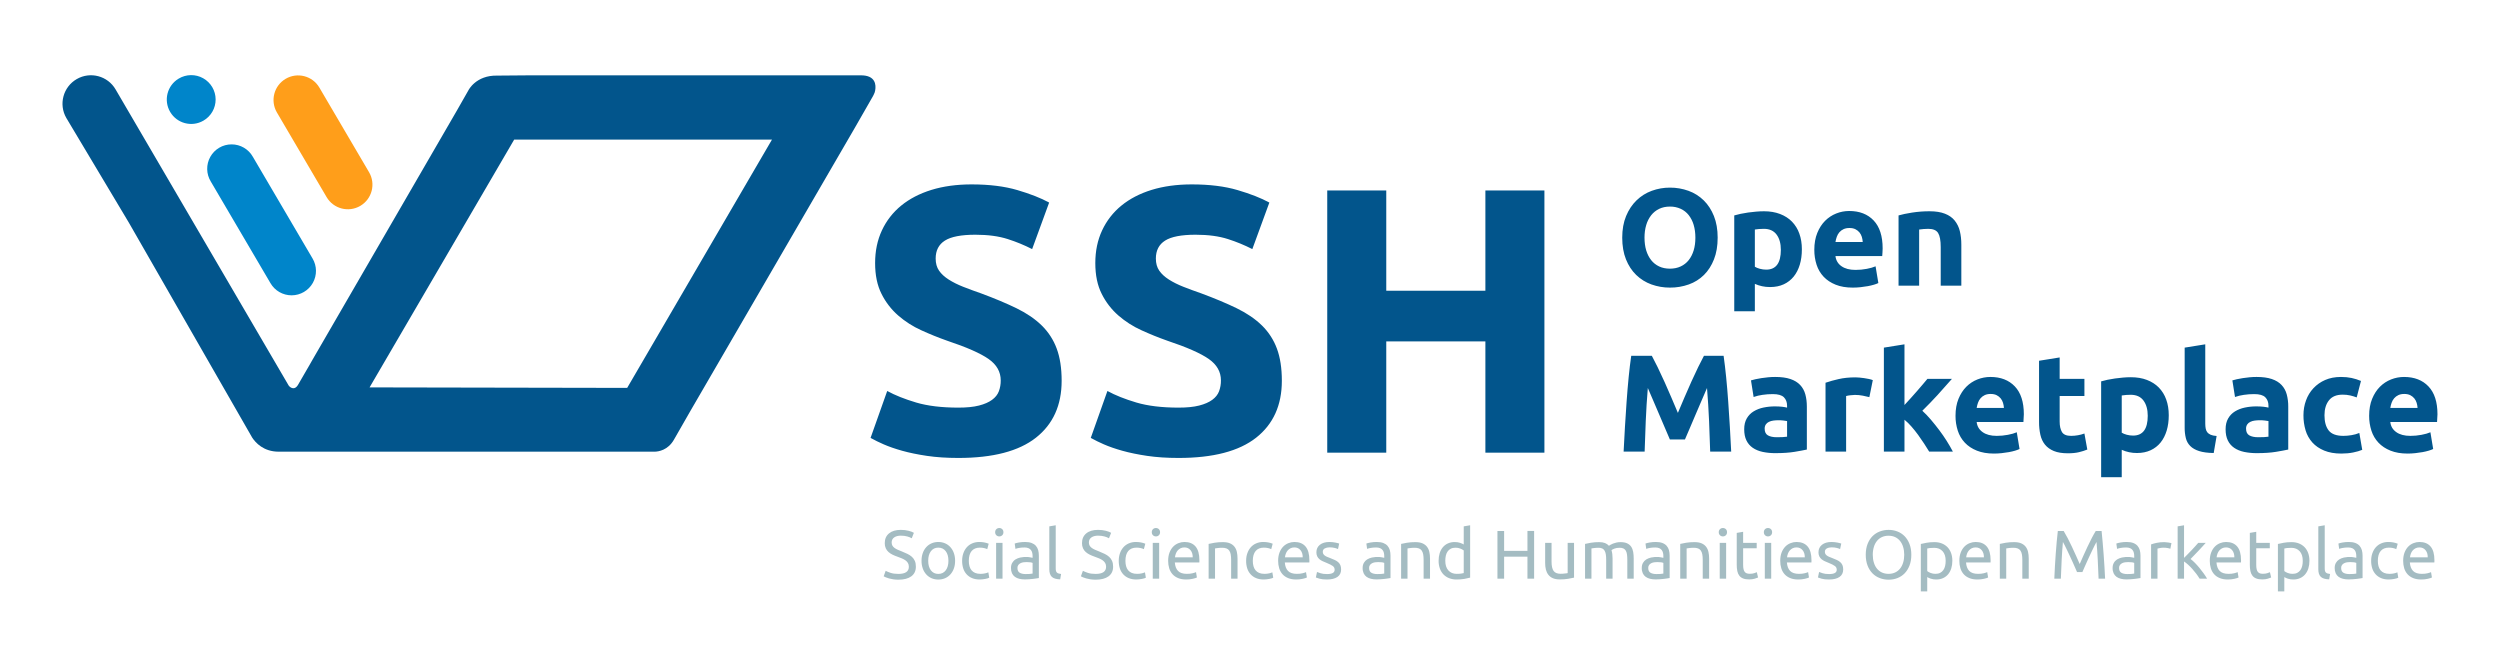
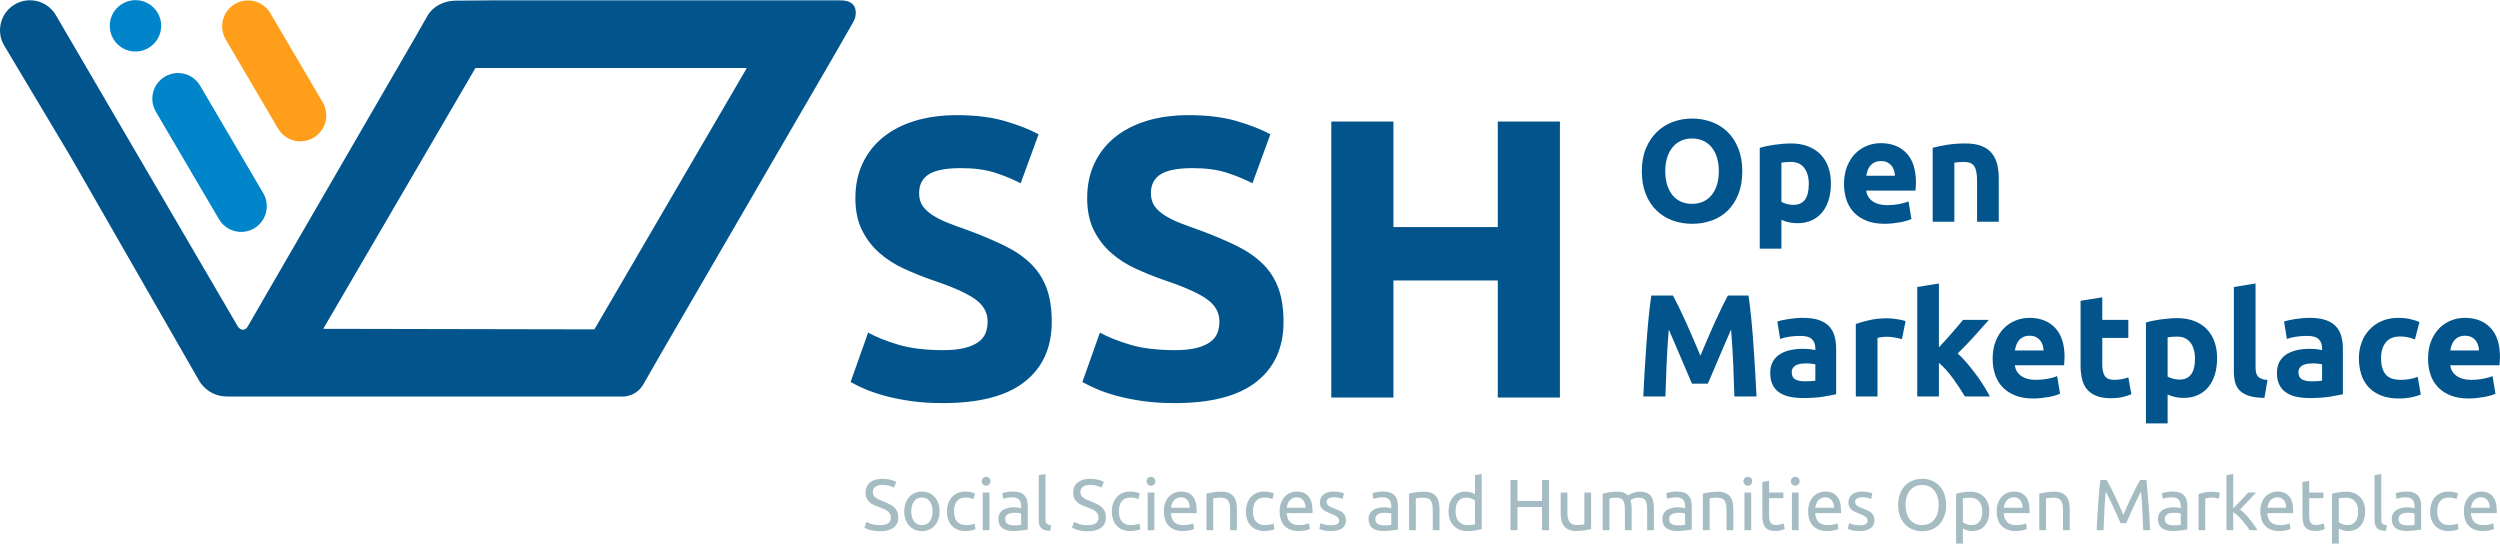
- <svg xmlns="http://www.w3.org/2000/svg" viewBox="0 0 1200 320">
+ <svg xmlns="http://www.w3.org/2000/svg" viewBox="30 36 1140 248">
  <path d="M431.23 275.477c3.349 0 5.019-1.146 5.019-3.432 0-.708-.15-1.302-.447-1.808a4.34 4.34 0 0 0-1.199-1.284 8.724 8.724 0 0 0-1.74-.94 57.81 57.81 0 0 0-2.062-.791 21.77 21.77 0 0 1-2.375-.972 8.449 8.449 0 0 1-1.952-1.293 5.378 5.378 0 0 1-1.303-1.765 5.792 5.792 0 0 1-.487-2.48c0-2.003.683-3.566 2.053-4.688 1.367-1.127 3.248-1.685 5.648-1.685 1.388 0 2.647.153 3.784.447 1.131.291 1.962.62 2.495.975l-1.027 2.61a8.856 8.856 0 0 0-2.062-.848c-.92-.276-1.977-.408-3.19-.408-.613 0-1.186.062-1.716.196a4.45 4.45 0 0 0-1.388.598 2.957 2.957 0 0 0-.941 1.002 2.899 2.899 0 0 0-.346 1.434c0 .62.116 1.137.361 1.563.242.414.589.781 1.027 1.103.438.313.95.613 1.535.87a26.09 26.09 0 0 0 1.93.791c.996.398 1.897.8 2.728 1.195a9.082 9.082 0 0 1 2.145 1.416c.607.558 1.076 1.207 1.407 1.967s.493 1.68.493 2.761c0 1.998-.73 3.543-2.194 4.628-1.468 1.072-3.53 1.611-6.193 1.611a16.49 16.49 0 0 1-2.495-.177 18.025 18.025 0 0 1-2.038-.432 11.46 11.46 0 0 1-1.529-.524 13.318 13.318 0 0 1-1.011-.481l.956-2.642c.509.282 1.278.604 2.314.956 1.035.356 2.304.527 3.8.527zm27.22-6.312c0 1.372-.196 2.604-.594 3.701a8.274 8.274 0 0 1-1.67 2.847 7.37 7.37 0 0 1-2.556 1.833c-.99.423-2.071.643-3.239.643s-2.249-.22-3.236-.643a7.37 7.37 0 0 1-2.555-1.833 8.274 8.274 0 0 1-1.67-2.85 10.747 10.747 0 0 1-.598-3.698c0-1.34.196-2.562.597-3.678a8.274 8.274 0 0 1 1.67-2.859 7.317 7.317 0 0 1 2.556-1.835c.987-.423 2.069-.644 3.236-.644s2.25.22 3.24.644a7.334 7.334 0 0 1 2.555 1.835 8.274 8.274 0 0 1 1.67 2.86c.398 1.115.595 2.337.595 3.677zm-3.205 0c0-1.937-.429-3.472-1.302-4.6-.87-1.137-2.053-1.704-3.552-1.704s-2.681.567-3.551 1.704c-.87 1.128-1.3 2.666-1.3 4.6 0 1.945.43 3.48 1.3 4.611.87 1.134 2.053 1.701 3.554 1.701s2.679-.564 3.549-1.7c.87-1.131 1.302-2.667 1.302-4.612zm14.997 8.994c-1.388 0-2.604-.227-3.646-.668a7.278 7.278 0 0 1-2.642-1.848 7.603 7.603 0 0 1-1.605-2.823 11.703 11.703 0 0 1-.528-3.616c0-1.323.19-2.53.583-3.637a8.458 8.458 0 0 1 1.63-2.853 7.176 7.176 0 0 1 2.596-1.882 8.344 8.344 0 0 1 3.416-.683c.766 0 1.545.07 2.314.196.766.135 1.501.346 2.21.635l-.69 2.604a7.437 7.437 0 0 0-1.606-.527 8.936 8.936 0 0 0-1.93-.196c-1.717 0-3.034.542-3.954 1.615-.907 1.085-1.36 2.66-1.36 4.728 0 .926.101 1.772.312 2.544.206.766.534 1.43.987 1.98a4.424 4.424 0 0 0 1.735 1.271c.704.297 1.566.448 2.577.448.818 0 1.553-.08 2.212-.23a7.692 7.692 0 0 0 1.55-.5l.433 2.577c-.18.11-.429.215-.76.316-.328.101-.705.187-1.122.267a19.594 19.594 0 0 1-1.339.196 11.936 11.936 0 0 1-1.373.086zm9.417-20.682a1.952 1.952 0 0 1-1.403-.552c-.386-.358-.582-.845-.582-1.464s.196-1.104.582-1.471a1.98 1.98 0 0 1 1.403-.543c.549 0 1.018.181 1.4.54.387.367.583.858.583 1.474s-.196 1.106-.582 1.467a1.952 1.952 0 0 1-1.4.549zm1.55 20.28h-3.073v-17.176h3.074zm10.837-17.608c1.228 0 2.273.166 3.12.478.845.322 1.528.778 2.046 1.358a5.26 5.26 0 0 1 1.113 2.077c.22.806.327 1.692.327 2.666v10.732l-1.103.18c-.478.08-1.011.15-1.609.221a78.3 78.3 0 0 1-1.93.178 26.363 26.363 0 0 1-2.069.08c-.962 0-1.857-.092-2.672-.298a5.933 5.933 0 0 1-2.114-.94 4.379 4.379 0 0 1-1.391-1.701 5.97 5.97 0 0 1-.49-2.543c0-.947.192-1.763.578-2.446a4.682 4.682 0 0 1 1.566-1.655 7.477 7.477 0 0 1 2.314-.922 12.711 12.711 0 0 1 3.732-.245c.328.03.644.08.941.135s.555.1.776.15c.22.037.376.076.462.092v-.855c0-.509-.055-1.012-.165-1.502a3.45 3.45 0 0 0-.595-1.327 2.939 2.939 0 0 0-1.167-.919 4.597 4.597 0 0 0-1.937-.352c-1.011 0-1.9.07-2.66.22a8.942 8.942 0 0 0-1.7.448l-.36-2.55c.393-.172 1.058-.343 1.984-.509s1.92-.25 3.003-.25zm.266 15.399a28.192 28.192 0 0 0 1.93-.055 8.121 8.121 0 0 0 1.401-.181v-5.118a4.005 4.005 0 0 0-1.072-.285 11.758 11.758 0 0 0-1.796-.107c-.463 0-.956.03-1.474.092-.521.07-.99.205-1.419.417s-.784.493-1.072.855a2.258 2.258 0 0 0-.436 1.44c0 1.1.356 1.87 1.06 2.298.706.423 1.662.644 2.878.644zm16.573 2.54c-1.891-.049-3.24-.447-4.03-1.226-.79-.766-1.183-1.964-1.183-3.597v-20.608l3.074-.53v20.647c0 .503.036.926.122 1.257a1.805 1.805 0 0 0 .432.79 1.912 1.912 0 0 0 .794.448c.328.1.735.18 1.223.245l-.43 2.574zm17.02-2.61c3.349 0 5.019-1.147 5.019-3.433 0-.708-.15-1.302-.448-1.808a4.34 4.34 0 0 0-1.201-1.284c-.509-.358-1.088-.674-1.74-.94s-1.334-.525-2.06-.791a21.77 21.77 0 0 1-2.378-.972 8.449 8.449 0 0 1-1.952-1.293 5.378 5.378 0 0 1-1.3-1.765 5.792 5.792 0 0 1-.486-2.48c0-2.003.683-3.566 2.053-4.688 1.363-1.127 3.248-1.685 5.644-1.685 1.389 0 2.651.153 3.788.447 1.128.291 1.961.62 2.494.975l-1.03 2.61a8.856 8.856 0 0 0-2.058-.848c-.92-.276-1.977-.408-3.194-.408-.612 0-1.182.062-1.716.196a4.45 4.45 0 0 0-1.388.598 2.957 2.957 0 0 0-.94 1.002 2.899 2.899 0 0 0-.344 1.434c0 .62.117 1.137.359 1.563.245.414.588.781 1.026 1.103.442.313.95.613 1.539.87.582.267 1.222.534 1.93.791.993.398 1.894.8 2.728 1.195a9.145 9.145 0 0 1 2.145 1.416c.606.558 1.075 1.207 1.403 1.967s.497 1.68.497 2.761c0 1.998-.73 3.543-2.198 4.628-1.464 1.072-3.524 1.611-6.19 1.611a16.49 16.49 0 0 1-2.494-.177 18.025 18.025 0 0 1-2.038-.432 11.46 11.46 0 0 1-1.532-.524 13.318 13.318 0 0 1-1.011-.481l.959-2.642c.508.282 1.278.604 2.31.956 1.036.356 2.308.527 3.803.527zm19.513 2.68c-1.388 0-2.604-.226-3.646-.667a7.278 7.278 0 0 1-2.642-1.848 7.606 7.606 0 0 1-1.606-2.823 11.703 11.703 0 0 1-.527-3.616c0-1.323.19-2.53.583-3.637a8.458 8.458 0 0 1 1.63-2.853 7.176 7.176 0 0 1 2.595-1.882 8.344 8.344 0 0 1 3.417-.683c.766 0 1.545.07 2.314.196.766.135 1.501.346 2.21.635l-.69 2.604a7.437 7.437 0 0 0-1.606-.527 8.936 8.936 0 0 0-1.93-.196c-1.717 0-3.034.542-3.954 1.615-.907 1.085-1.36 2.66-1.36 4.728 0 .926.1 1.772.312 2.544.206.766.534 1.43.987 1.98a4.424 4.424 0 0 0 1.735 1.271c.704.297 1.565.448 2.577.448.818 0 1.553-.08 2.212-.23a8.029 8.029 0 0 0 1.55-.5l.433 2.577c-.181.11-.43.215-.76.316-.328.101-.705.187-1.122.267a19.594 19.594 0 0 1-1.339.196 11.936 11.936 0 0 1-1.373.086zm9.423-20.681a1.952 1.952 0 0 1-1.403-.552c-.383-.358-.582-.845-.582-1.464s.199-1.104.582-1.471a1.98 1.98 0 0 1 1.403-.543c.552 0 1.02.181 1.404.54.383.367.582.858.582 1.474s-.2 1.106-.582 1.467a1.952 1.952 0 0 1-1.404.549zm1.554 20.28h-3.074v-17.176h3.074zm4.318-8.553c0-1.52.22-2.846.659-3.983.438-1.134 1.026-2.075 1.746-2.82a7.091 7.091 0 0 1 2.52-1.685 7.753 7.753 0 0 1 2.901-.567c2.31 0 4.091.723 5.323 2.164 1.229 1.443 1.848 3.637 1.848 6.594v.509c0 .214-.015.398-.03.582h-11.76c.123 1.777.644 3.135 1.55 4.06.902.926 2.314 1.389 4.23 1.389 1.078 0 1.98-.095 2.727-.285.735-.184 1.293-.368 1.66-.54l.43 2.574c-.374.203-1.027.405-1.968.625a13.912 13.912 0 0 1-3.18.338c-1.499 0-2.792-.227-3.883-.684-1.088-.447-1.992-1.072-2.697-1.866s-1.222-1.731-1.566-2.82a12.101 12.101 0 0 1-.511-3.585zm11.792-1.685c.024-1.388-.322-2.531-1.042-3.417-.714-.895-1.701-1.342-2.958-1.342-.704 0-1.323.14-1.866.417a4.45 4.45 0 0 0-1.37 1.072 4.917 4.917 0 0 0-.87 1.514 7.317 7.317 0 0 0-.417 1.756zm7.636-6.444c.705-.172 1.64-.362 2.807-.555a23.685 23.685 0 0 1 4.03-.3c1.363 0 2.5.19 3.401.573.901.392 1.624.925 2.164 1.624.542.69.925 1.52 1.146 2.491.217.971.328 2.038.328 3.209v9.64h-3.074v-8.982c0-1.057-.07-1.96-.211-2.712a4.68 4.68 0 0 0-.714-1.808 2.807 2.807 0 0 0-1.324-1.01 5.73 5.73 0 0 0-2.047-.317c-.328 0-.674.016-1.018.031-.352.025-.69.055-1.01.086s-.605.07-.865.12c-.251.036-.43.076-.54.091v14.504h-3.073v-16.682zm26.421 17.084c-1.388 0-2.604-.227-3.646-.668a7.278 7.278 0 0 1-2.642-1.848 7.606 7.606 0 0 1-1.609-2.823 11.7 11.7 0 0 1-.524-3.616c0-1.323.187-2.53.583-3.637.383-1.097.922-2.053 1.627-2.853a7.201 7.201 0 0 1 2.595-1.882 8.344 8.344 0 0 1 3.42-.683c.766 0 1.545.07 2.31.196.77.135 1.505.346 2.213.635l-.69 2.604a7.437 7.437 0 0 0-1.608-.527 8.936 8.936 0 0 0-1.93-.196c-1.717 0-3.034.542-3.95 1.615-.908 1.085-1.364 2.66-1.364 4.728 0 .926.1 1.772.315 2.544.203.766.533 1.43.987 1.98.454.551 1.027.974 1.731 1.271s1.57.448 2.58.448c.816 0 1.554-.08 2.21-.23a8.029 8.029 0 0 0 1.554-.5l.429 2.577c-.178.11-.43.215-.757.316a10.86 10.86 0 0 1-1.122.267 19.59 19.59 0 0 1-1.342.196 11.936 11.936 0 0 1-1.37.086zm6.944-8.955c0-1.52.22-2.846.659-3.983.438-1.134 1.027-2.075 1.747-2.82a7.091 7.091 0 0 1 2.519-1.685 7.75 7.75 0 0 1 2.899-.567c2.313 0 4.094.723 5.326 2.164 1.228 1.443 1.847 3.637 1.847 6.594v.509c0 .214-.015.398-.03.582h-11.758c.122 1.777.643 3.135 1.55 4.06.901.926 2.314 1.389 4.23 1.389 1.078 0 1.979-.095 2.726-.285.736-.184 1.294-.368 1.661-.54l.43 2.574c-.375.203-1.027.405-1.968.625a13.912 13.912 0 0 1-3.18.338c-1.5 0-2.793-.227-3.883-.684-1.088-.447-1.992-1.072-2.697-1.866s-1.223-1.731-1.566-2.82a12.101 12.101 0 0 1-.512-3.585zm11.792-1.685c.025-1.388-.322-2.531-1.042-3.417-.714-.895-1.7-1.342-2.957-1.342-.705 0-1.324.14-1.866.417a4.43 4.43 0 0 0-1.37 1.072 4.897 4.897 0 0 0-.87 1.514 7.317 7.317 0 0 0-.417 1.756zm11.626 8.029c1.257 0 2.188-.166 2.789-.503a1.673 1.673 0 0 0 .913-1.584 2.1 2.1 0 0 0-.895-1.778c-.597-.44-1.575-.94-2.941-1.492a49.325 49.325 0 0 1-1.897-.806 6.671 6.671 0 0 1-1.566-.971 4.263 4.263 0 0 1-1.06-1.358 4.309 4.309 0 0 1-.399-1.952c0-1.52.564-2.721 1.686-3.616 1.121-.888 2.656-1.339 4.596-1.339.484 0 .962.03 1.446.086.488.055.941.12 1.358.196s.785.16 1.103.251c.325.086.567.166.748.227l-.564 2.645a8.06 8.06 0 0 0-1.554-.543 9.962 9.962 0 0 0-2.54-.282c-.861 0-1.606.172-2.25.509a1.71 1.71 0 0 0-.955 1.609c0 .368.07.695.211.987a2.452 2.452 0 0 0 .665.775c.297.23.668.447 1.106.643s.966.408 1.585.629c.815.312 1.544.612 2.178.91a6.8 6.8 0 0 1 1.64 1.042c.447.392.797.87 1.042 1.434.236.564.361 1.247.361 2.062 0 1.594-.588 2.789-1.774 3.607-1.174.815-2.85 1.223-5.032 1.223-1.52 0-2.712-.135-3.567-.387a16.824 16.824 0 0 1-1.746-.579l.554-2.641c.353.132.92.328 1.686.594s1.795.399 3.073.399zm23.912-15.399c1.232 0 2.274.166 3.12.478.845.322 1.532.778 2.046 1.358a5.26 5.26 0 0 1 1.113 2.077c.22.806.33 1.692.33 2.666v10.732l-1.105.18c-.479.08-1.012.15-1.61.221-.594.062-1.237.123-1.927.178a26.363 26.363 0 0 1-2.068.08c-.966 0-1.86-.092-2.675-.298a5.933 5.933 0 0 1-2.115-.94 4.379 4.379 0 0 1-1.388-1.701 5.966 5.966 0 0 1-.493-2.543c0-.947.196-1.763.579-2.446a4.689 4.689 0 0 1 1.569-1.655c.655-.413 1.434-.72 2.31-.922a12.711 12.711 0 0 1 3.733-.245c.328.03.643.08.94.135s.558.1.776.15c.22.037.377.076.462.092v-.855c0-.509-.055-1.012-.162-1.502a3.45 3.45 0 0 0-.598-1.327 2.939 2.939 0 0 0-1.167-.919c-.493-.233-1.146-.352-1.937-.352-1.011 0-1.9.07-2.657.22a8.942 8.942 0 0 0-1.7.448l-.362-2.55c.392-.172 1.057-.343 1.983-.509a17.1 17.1 0 0 1 3.003-.25zm.266 15.399a28.192 28.192 0 0 0 1.931-.055 8.08 8.08 0 0 0 1.4-.181v-5.118a4.005 4.005 0 0 0-1.072-.285 11.761 11.761 0 0 0-1.796-.107c-.463 0-.956.03-1.474.092a4.59 4.59 0 0 0-1.419.417 3.095 3.095 0 0 0-1.072.855 2.258 2.258 0 0 0-.432 1.44c0 1.1.352 1.87 1.057 2.298.705.423 1.66.644 2.877.644zm11.43-14.473c.705-.172 1.64-.362 2.808-.555a23.685 23.685 0 0 1 4.03-.3c1.363 0 2.5.19 3.4.573.902.392 1.625.925 2.164 1.624.543.69.926 1.52 1.146 2.491.218.971.328 2.038.328 3.209v9.64h-3.073v-8.982c0-1.057-.07-1.96-.212-2.712a4.68 4.68 0 0 0-.71-1.808 2.807 2.807 0 0 0-1.328-1.01 5.73 5.73 0 0 0-2.047-.317c-.328 0-.674.016-1.017.031-.352.025-.69.055-1.011.086s-.604.07-.864.12c-.249.036-.43.076-.54.091v14.504h-3.073v-16.682zm30.06-8.418 3.073-.534v25.14c-.705.197-1.609.393-2.715.598a21.794 21.794 0 0 1-3.794.298 9.684 9.684 0 0 1-3.567-.629 7.793 7.793 0 0 1-2.712-1.786 7.897 7.897 0 0 1-1.731-2.823 10.872 10.872 0 0 1-.613-3.756c0-1.318.172-2.532.509-3.629.346-1.097.848-2.047 1.504-2.837a6.772 6.772 0 0 1 2.433-1.851 7.814 7.814 0 0 1 3.285-.668c.987 0 1.864.135 2.627.401.76.267 1.323.518 1.7.76zm0 11.552a6.343 6.343 0 0 0-1.625-.885 6.012 6.012 0 0 0-2.313-.43c-.877 0-1.63.154-2.256.479a4.128 4.128 0 0 0-1.538 1.324c-.398.557-.68 1.225-.861 1.991a11.384 11.384 0 0 0-.26 2.477c0 2.007.496 3.554 1.482 4.642.996 1.097 2.314 1.64 3.966 1.64.84 0 1.538-.04 2.093-.12a10.848 10.848 0 0 0 1.311-.245zm30.582-9.346h3.205v22.894h-3.205v-10.566H721.98v10.566h-3.209v-22.891h3.209v9.549h11.194v-9.549zm22.367 22.4c-.699.172-1.63.362-2.792.558a23.366 23.366 0 0 1-4.014.298c-1.318 0-2.43-.187-3.33-.573a5.44 5.44 0 0 1-2.18-1.637c-.551-.705-.95-1.538-1.195-2.494a12.98 12.98 0 0 1-.358-3.19v-9.644h3.073v8.985c0 2.093.328 3.591.987 4.492s1.771 1.355 3.34 1.355c.331 0 .668-.015 1.02-.03a29.75 29.75 0 0 0 1.833-.188 2.862 2.862 0 0 0 .552-.11v-14.504h3.064zm5.283-16.188a40.51 40.51 0 0 1 2.789-.555 23.427 23.427 0 0 1 4.014-.3c1.1 0 2.023.15 2.776.447.745.291 1.38.73 1.882 1.302a12.35 12.35 0 0 1 .73-.462c.33-.197.735-.393 1.225-.583s1.017-.352 1.612-.49a8.335 8.335 0 0 1 1.921-.214c1.318 0 2.4.19 3.24.573.83.392 1.489.931 1.96 1.639.479.705.791 1.545.957 2.507.171.974.248 2.031.248 3.178v9.64h-3.07v-8.982c0-1.01-.05-1.881-.15-2.607a4.974 4.974 0 0 0-.558-1.82 2.66 2.66 0 0 0-1.128-1.073 4.229 4.229 0 0 0-1.836-.347c-1.032 0-1.881.141-2.555.417-.675.273-1.128.521-1.37.745.178.57.306 1.198.398 1.881.086.68.123 1.395.123 2.146v9.643h-3.065v-8.985c0-1.01-.052-1.881-.162-2.607a5.455 5.455 0 0 0-.582-1.82 2.642 2.642 0 0 0-1.119-1.073 4.177 4.177 0 0 0-1.805-.347c-.306 0-.643.016-.986.031-.353.025-.69.055-1.012.086s-.613.07-.88.12c-.257.036-.437.076-.523.091v14.504h-3.074v-16.682zm33.997-.926c1.225 0 2.27.166 3.116.478.849.322 1.532.778 2.047 1.358a5.221 5.221 0 0 1 1.113 2.077c.22.806.33 1.692.33 2.666v10.732l-1.103.18c-.48.08-1.011.15-1.609.221-.597.062-1.24.123-1.93.178a26.363 26.363 0 0 1-2.069.08c-.965 0-1.857-.092-2.675-.298a5.933 5.933 0 0 1-2.114-.94 4.379 4.379 0 0 1-1.388-1.701 5.966 5.966 0 0 1-.494-2.543c0-.947.196-1.763.58-2.446a4.689 4.689 0 0 1 1.568-1.655c.66-.413 1.435-.72 2.31-.922a12.711 12.711 0 0 1 3.733-.245c.331.03.644.08.941.135s.558.1.775.15c.221.037.377.076.463.092v-.855a6.83 6.83 0 0 0-.162-1.502 3.447 3.447 0 0 0-.598-1.327 2.939 2.939 0 0 0-1.164-.919c-.497-.233-1.146-.352-1.94-.352-1.011 0-1.897.07-2.657.22a8.942 8.942 0 0 0-1.7.448l-.362-2.55c.392-.172 1.057-.343 1.982-.509a17.1 17.1 0 0 1 3.004-.25zm.263 15.399a28.192 28.192 0 0 0 1.93-.055 8.04 8.04 0 0 0 1.401-.181v-5.118a4.005 4.005 0 0 0-1.072-.285 11.761 11.761 0 0 0-1.796-.107c-.46 0-.956.03-1.471.092a4.59 4.59 0 0 0-1.422.417 3.095 3.095 0 0 0-1.072.855 2.258 2.258 0 0 0-.433 1.44c0 1.1.353 1.87 1.058 2.298.704.423 1.664.644 2.88.644zm11.424-14.473a38.845 38.845 0 0 1 2.807-.555 23.685 23.685 0 0 1 4.03-.3c1.364 0 2.5.19 3.401.573.901.392 1.625.925 2.164 1.624.54.69.925 1.52 1.143 2.491.22.971.33 2.038.33 3.209v9.64h-3.073v-8.982c0-1.057-.07-1.96-.214-2.712a4.68 4.68 0 0 0-.711-1.808 2.807 2.807 0 0 0-1.324-1.01 5.73 5.73 0 0 0-2.047-.317c-.328 0-.674.016-1.02.031-.353.025-.69.055-1.012.086a9.438 9.438 0 0 0-.86.12c-.252.036-.43.076-.543.091v14.504h-3.07v-16.682zm20.486-3.598a1.952 1.952 0 0 1-1.404-.552 1.9 1.9 0 0 1-.582-1.464 1.93 1.93 0 0 1 1.986-2.014 1.992 1.992 0 0 1 1.403.54c.383.367.58.858.58 1.474s-.197 1.106-.583 1.467a1.952 1.952 0 0 1-1.4.549zm1.55 20.28h-3.073v-17.176h3.073zm8.16-17.176h6.51v2.58h-6.51v7.925c0 .855.062 1.569.197 2.133.135.557.33.996.598 1.317a2.1 2.1 0 0 0 .986.68c.399.126.864.197 1.388.197.926 0 1.67-.101 2.237-.313l1.165-.447.597 2.543a10.48 10.48 0 0 1-1.614.576c-.779.236-1.655.347-2.651.347-1.162 0-2.124-.15-2.884-.448-.763-.288-1.373-.735-1.838-1.333s-.791-1.324-.969-2.194a14.449 14.449 0 0 1-.282-3.027V255.79l3.07-.527zm11.927-3.104a1.952 1.952 0 0 1-1.403-.552c-.386-.358-.582-.845-.582-1.464s.196-1.104.582-1.471a1.98 1.98 0 0 1 1.403-.543 1.992 1.992 0 0 1 1.404.54c.383.367.58.858.58 1.474s-.197 1.106-.583 1.467a1.952 1.952 0 0 1-1.4.549zm1.551 20.28h-3.074v-17.176h3.074zm4.327-8.553c0-1.52.22-2.846.659-3.983a8.366 8.366 0 0 1 1.747-2.82 7.091 7.091 0 0 1 2.518-1.685 7.753 7.753 0 0 1 2.902-.567c2.311 0 4.091.723 5.323 2.164 1.23 1.443 1.851 3.637 1.851 6.594v.509c0 .214-.018.398-.03.582h-11.762c.123 1.777.644 3.135 1.551 4.06.904.926 2.314 1.389 4.229 1.389 1.079 0 1.983-.095 2.727-.285.736-.184 1.293-.368 1.661-.54l.43 2.574c-.375.203-1.027.405-1.965.625a13.912 13.912 0 0 1-3.187.338c-1.496 0-2.789-.227-3.88-.684-1.088-.447-1.992-1.072-2.696-1.866s-1.223-1.731-1.566-2.82a12.104 12.104 0 0 1-.512-3.585zm11.792-1.685c.024-1.388-.322-2.531-1.042-3.417-.714-.895-1.7-1.342-2.957-1.342-.705 0-1.324.14-1.866.417a4.45 4.45 0 0 0-1.37 1.072 4.897 4.897 0 0 0-.87 1.514 7.317 7.317 0 0 0-.417 1.756zm11.626 8.029c1.257 0 2.188-.166 2.792-.503a1.673 1.673 0 0 0 .91-1.584 2.1 2.1 0 0 0-.895-1.778c-.594-.44-1.575-.94-2.942-1.492a49.322 49.322 0 0 1-1.893-.806 6.694 6.694 0 0 1-1.57-.971 4.263 4.263 0 0 1-1.057-1.358 4.309 4.309 0 0 1-.401-1.952c0-1.52.564-2.721 1.685-3.616 1.122-.888 2.657-1.339 4.597-1.339.484 0 .962.03 1.45.086.484.055.94.12 1.354.196s.784.16 1.103.251c.325.086.567.166.748.227l-.564 2.645c-.331-.175-.849-.356-1.554-.543s-1.55-.282-2.54-.282c-.861 0-1.606.172-2.25.509a1.71 1.71 0 0 0-.956 1.609c0 .368.071.695.212.987a2.452 2.452 0 0 0 .665.775c.3.23.668.447 1.106.643s.965.408 1.584.629a32.66 32.66 0 0 1 2.18.91 6.8 6.8 0 0 1 1.639 1.042c.447.392.796.87 1.042 1.434.236.564.361 1.247.361 2.062 0 1.594-.588 2.789-1.771 3.607-1.177.815-2.856 1.223-5.035 1.223-1.52 0-2.712-.135-3.567-.387a16.824 16.824 0 0 1-1.747-.579l.555-2.641c.353.132.92.328 1.686.594.769.267 1.795.399 3.073.399zm17.633-9.252c0-1.961.297-3.692.876-5.19.582-1.496 1.38-2.743 2.378-3.749a9.763 9.763 0 0 1 3.503-2.255 11.761 11.761 0 0 1 4.24-.76c1.484 0 2.872.248 4.18.76a9.628 9.628 0 0 1 3.457 2.255c.987 1.006 1.778 2.253 2.36 3.748.582 1.499.88 3.23.88 5.191s-.3 3.684-.88 5.182c-.582 1.499-1.373 2.752-2.36 3.757a9.653 9.653 0 0 1-3.456 2.256c-1.309.511-2.697.76-4.18.76-1.496 0-2.908-.249-4.241-.76a9.763 9.763 0 0 1-3.503-2.256 10.802 10.802 0 0 1-2.378-3.757c-.58-1.498-.876-3.22-.876-5.182zm3.37 0c0 1.388.181 2.651.534 3.779.346 1.137.846 2.102 1.498 2.892s1.44 1.404 2.381 1.836c.935.429 1.986.644 3.154.644s2.209-.215 3.134-.644 1.716-1.042 2.37-1.836c.643-.79 1.142-1.755 1.495-2.892.355-1.128.533-2.39.533-3.779s-.178-2.65-.533-3.787a8.599 8.599 0 0 0-1.496-2.884c-.653-.794-1.443-1.403-2.369-1.836s-1.967-.643-3.134-.643-2.22.214-3.154.643a6.545 6.545 0 0 0-2.38 1.836 8.323 8.323 0 0 0-1.5 2.884 12.733 12.733 0 0 0-.532 3.787zm38.195 2.908c0 1.294-.171 2.5-.508 3.598-.347 1.1-.846 2.047-1.505 2.84s-1.474 1.41-2.43 1.849c-.956.44-2.053.668-3.285.668a7.937 7.937 0 0 1-2.626-.399 8.406 8.406 0 0 1-1.701-.763v6.877h-3.074v-22.769a58.98 58.98 0 0 1 2.728-.57c1.09-.214 2.35-.315 3.778-.315 1.324 0 2.51.205 3.567.628a7.7 7.7 0 0 1 2.712 1.777c.745.778 1.327 1.72 1.734 2.825.408 1.113.613 2.366.613 3.754zm-3.205 0c0-2.007-.494-3.551-1.483-4.627-.996-1.079-2.31-1.62-3.966-1.62-.925 0-1.645.039-2.163.1s-.935.141-1.238.23v10.842c.374.306.907.604 1.615.885.705.292 1.48.43 2.31.43.889 0 1.64-.154 2.268-.475a4.229 4.229 0 0 0 1.535-1.327 5.516 5.516 0 0 0 .855-1.977c.181-.76.267-1.581.267-2.46zm6.57 0c0-1.52.218-2.846.659-3.983.438-1.134 1.026-2.075 1.746-2.82a7.079 7.079 0 0 1 2.516-1.685 7.765 7.765 0 0 1 2.902-.567c2.314 0 4.091.723 5.323 2.164 1.232 1.443 1.851 3.637 1.851 6.594v.509c0 .214-.015.398-.03.582h-11.762c.126 1.777.644 3.135 1.554 4.06.9.926 2.31 1.389 4.226 1.389 1.081 0 1.982-.095 2.727-.285.736-.184 1.293-.368 1.661-.54l.432 2.574c-.377.203-1.027.405-1.967.625a13.912 13.912 0 0 1-3.184.338c-1.496 0-2.789-.227-3.88-.684-1.09-.447-1.992-1.072-2.696-1.866s-1.226-1.731-1.57-2.82a12.104 12.104 0 0 1-.508-3.585zm11.792-1.685c.021-1.388-.322-2.531-1.042-3.417-.717-.895-1.704-1.342-2.957-1.342-.705 0-1.327.14-1.87.417a4.474 4.474 0 0 0-1.37 1.072 4.96 4.96 0 0 0-.87 1.514 7.31 7.31 0 0 0-.413 1.756h8.519zm7.633-6.444c.705-.172 1.64-.362 2.807-.555a23.685 23.685 0 0 1 4.03-.3c1.364 0 2.5.19 3.401.573.904.392 1.624.925 2.167 1.624.54.69.925 1.52 1.143 2.491.22.971.33 2.038.33 3.209v9.64h-3.073v-8.982c0-1.057-.07-1.96-.214-2.712a4.682 4.682 0 0 0-.711-1.808 2.807 2.807 0 0 0-1.324-1.01 5.73 5.73 0 0 0-2.047-.317c-.331 0-.674.016-1.02.031-.353.025-.69.055-1.012.086s-.603.07-.86.12c-.252.036-.43.076-.543.091v14.504h-3.074v-16.682zm37.061 13.517a93.979 93.979 0 0 0-.88-2.023c-.361-.809-.75-1.695-1.167-2.641a173.289 173.289 0 0 0-1.342-2.918c-.478-1.005-.916-1.952-1.34-2.847a75.687 75.687 0 0 0-1.167-2.39 41.553 41.553 0 0 0-.88-1.624 205.958 205.958 0 0 0-.594 8.446 580.643 580.643 0 0 0-.392 9.162h-3.144c.086-1.983.187-3.984.297-5.997s.236-3.999.386-5.945c.141-1.949.297-3.846.46-5.697.165-1.85.346-3.597.542-5.252h2.807a56.068 56.068 0 0 1 1.922 3.432c.68 1.327 1.363 2.706 2.044 4.15a201.56 201.56 0 0 1 1.985 4.326c.635 1.44 1.223 2.758 1.747 3.953a661.884 661.884 0 0 0 1.747-3.953c.643-1.44 1.302-2.883 1.985-4.327a136.979 136.979 0 0 1 2.047-4.149 52.981 52.981 0 0 1 1.922-3.432h2.804a431.301 431.301 0 0 1 1.685 22.891h-3.135c-.11-3.08-.245-6.138-.398-9.162a205.799 205.799 0 0 0-.598-8.446c-.217.377-.508.92-.87 1.624-.368.705-.76 1.496-1.174 2.39a359.38 359.38 0 0 1-1.342 2.847c-.469.996-.92 1.977-1.333 2.918l-1.177 2.641c-.358.815-.658 1.49-.876 2.023h-2.574zm23.847-14.443c1.232 0 2.274.166 3.12.478.849.322 1.532.778 2.047 1.358a5.221 5.221 0 0 1 1.112 2.077c.22.806.331 1.692.331 2.666v10.732l-1.103.18c-.481.08-1.011.15-1.609.221a81.11 81.11 0 0 1-1.93.178 26.36 26.36 0 0 1-2.069.08c-.965 0-1.857-.092-2.672-.298a5.933 5.933 0 0 1-2.118-.94 4.379 4.379 0 0 1-1.388-1.701 5.966 5.966 0 0 1-.493-2.543c0-.947.196-1.763.582-2.446.38-.68.907-1.229 1.563-1.655a7.538 7.538 0 0 1 2.314-.922 12.711 12.711 0 0 1 3.732-.245c.331.03.644.08.94.135s.558.1.78.15c.217.037.373.076.459.092v-.855a6.83 6.83 0 0 0-.163-1.502 3.45 3.45 0 0 0-.597-1.327 2.939 2.939 0 0 0-1.165-.919c-.496-.233-1.146-.352-1.94-.352-1.01 0-1.896.07-2.656.22a8.942 8.942 0 0 0-1.701.448l-.362-2.55c.393-.172 1.058-.343 1.983-.509a17.1 17.1 0 0 1 3.003-.25zm.267 15.399a28.192 28.192 0 0 0 1.93-.055 8.04 8.04 0 0 0 1.4-.181v-5.118a4.005 4.005 0 0 0-1.072-.285 11.758 11.758 0 0 0-1.795-.107c-.46 0-.957.03-1.471.092a4.59 4.59 0 0 0-1.422.417 3.095 3.095 0 0 0-1.073.855 2.258 2.258 0 0 0-.432 1.44c0 1.1.352 1.87 1.057 2.298.705.423 1.664.644 2.88.644zm17.773-15.328a13.355 13.355 0 0 1 1.912.18c.338.056.635.11.91.166s.479.101.613.147l-.527 2.675a11.654 11.654 0 0 0-1.207-.312 10.879 10.879 0 0 0-2.163-.184c-.573 0-1.137.064-1.701.184-.564.122-.935.202-1.103.248v14.433h-3.077V261.31a19.888 19.888 0 0 1 2.712-.744c1.073-.236 2.29-.346 3.631-.346zm12.613 8.093a21.515 21.515 0 0 1 2.103 1.878c.735.754 1.464 1.563 2.178 2.433s1.389 1.747 2.032 2.642a30.464 30.464 0 0 1 1.615 2.491h-3.598a27.702 27.702 0 0 0-1.6-2.36 34.226 34.226 0 0 0-1.9-2.31 27.417 27.417 0 0 0-2.012-2.032 17.905 17.905 0 0 0-1.953-1.553v8.255h-3.073v-25.1l3.073-.53v15.662c.525-.534 1.113-1.113 1.747-1.756a66.133 66.133 0 0 0 1.885-1.943l1.756-1.906a91.87 91.87 0 0 0 1.419-1.6h3.597c-.502.549-1.057 1.152-1.645 1.82a170.73 170.73 0 0 1-1.851 1.998l-1.937 2.014c-.65.668-1.263 1.302-1.836 1.9zm9.221.891c0-1.52.22-2.846.659-3.983.438-1.134 1.027-2.075 1.747-2.82a7.064 7.064 0 0 1 2.519-1.685 7.75 7.75 0 0 1 2.899-.567c2.313 0 4.094.723 5.322 2.164 1.232 1.443 1.851 3.637 1.851 6.594v.509c0 .214-.015.398-.03.582h-11.761c.125 1.777.643 3.135 1.553 4.06.901.926 2.314 1.389 4.226 1.389 1.082 0 1.983-.095 2.727-.285.736-.184 1.293-.368 1.661-.54l.432 2.574c-.377.203-1.026.405-1.967.625a13.912 13.912 0 0 1-3.184.338c-1.495 0-2.789-.227-3.88-.684-1.09-.447-1.991-1.072-2.696-1.866s-1.226-1.731-1.57-2.82a12.098 12.098 0 0 1-.508-3.585zm11.792-1.685c.021-1.388-.322-2.531-1.042-3.417-.714-.895-1.704-1.342-2.957-1.342-.705 0-1.324.14-1.866.417a4.48 4.48 0 0 0-1.373 1.072 4.96 4.96 0 0 0-.87 1.514 7.31 7.31 0 0 0-.414 1.756h8.519zm10.505-6.938h6.505v2.58h-6.505v7.925c0 .855.061 1.569.196 2.133.132.557.328.996.594 1.317a2.124 2.124 0 0 0 .99.68c.399.126.861.197 1.385.197.926 0 1.67-.101 2.237-.313.555-.211.95-.361 1.165-.447l.597 2.543c-.306.154-.845.35-1.615.576-.775.236-1.654.347-2.65.347-1.159 0-2.124-.15-2.884-.448-.76-.288-1.373-.735-1.836-1.333s-.79-1.324-.97-2.194a14.458 14.458 0 0 1-.283-3.027V255.79l3.074-.527zm25.532 8.623c0 1.294-.171 2.5-.508 3.598a8.255 8.255 0 0 1-1.505 2.84 6.834 6.834 0 0 1-2.43 1.849c-.956.44-2.053.668-3.285.668a7.937 7.937 0 0 1-2.626-.399 8.406 8.406 0 0 1-1.701-.763v6.877h-3.074v-22.769a59.15 59.15 0 0 1 2.728-.57c1.09-.214 2.353-.315 3.778-.315 1.327 0 2.51.205 3.567.628a7.673 7.673 0 0 1 2.712 1.777c.748.778 1.327 1.72 1.734 2.825.408 1.113.613 2.366.613 3.754zm-3.205 0c0-2.007-.493-3.551-1.48-4.627-.996-1.079-2.314-1.62-3.969-1.62-.925 0-1.645.039-2.163.1s-.935.141-1.238.23v10.842c.374.306.907.604 1.615.885.705.292 1.48.43 2.31.43.89 0 1.64-.154 2.268-.475a4.229 4.229 0 0 0 1.535-1.327 5.516 5.516 0 0 0 .858-1.977c.178-.76.264-1.581.264-2.46zm12.683 8.884c-1.887-.049-3.236-.447-4.03-1.226-.79-.766-1.182-1.964-1.182-3.597v-20.608l3.074-.53v20.647c0 .503.04.926.125 1.257.092.328.236.594.43.79a1.946 1.946 0 0 0 .796.448c.328.1.735.18 1.22.245l-.43 2.574zm9.417-17.939c1.232 0 2.274.166 3.12.478.849.322 1.532.778 2.047 1.358a5.221 5.221 0 0 1 1.112 2.077c.221.806.331 1.692.331 2.666v10.732l-1.106.18c-.478.08-1.011.15-1.606.221-.597.062-1.24.123-1.93.178a26.36 26.36 0 0 1-2.069.08c-.965 0-1.86-.092-2.675-.298a5.933 5.933 0 0 1-2.114-.94 4.379 4.379 0 0 1-1.389-1.701 5.966 5.966 0 0 1-.493-2.543c0-.947.196-1.763.58-2.446a4.689 4.689 0 0 1 1.568-1.655c.66-.413 1.434-.72 2.31-.922a12.711 12.711 0 0 1 3.733-.245c.331.03.644.08.941.135s.558.1.775.15c.22.037.377.076.463.092v-.855c0-.509-.055-1.012-.162-1.502a3.45 3.45 0 0 0-.598-1.327 2.939 2.939 0 0 0-1.168-.919c-.493-.233-1.146-.352-1.936-.352-1.011 0-1.9.07-2.657.22a8.942 8.942 0 0 0-1.7.448l-.362-2.55c.392-.172 1.057-.343 1.982-.509a17.1 17.1 0 0 1 3.003-.25zm.267 15.399a28.192 28.192 0 0 0 1.93-.055 8.04 8.04 0 0 0 1.401-.181v-5.118a4.005 4.005 0 0 0-1.073-.285 11.758 11.758 0 0 0-1.795-.107c-.463 0-.956.03-1.474.092a4.59 4.59 0 0 0-1.42.417 3.095 3.095 0 0 0-1.072.855 2.258 2.258 0 0 0-.432 1.44c0 1.1.353 1.87 1.058 2.298.704.423 1.66.644 2.877.644zm18.886 2.61c-1.388 0-2.605-.226-3.647-.667a7.278 7.278 0 0 1-2.641-1.848 7.603 7.603 0 0 1-1.606-2.823 11.703 11.703 0 0 1-.527-3.616c0-1.323.19-2.53.582-3.637.383-1.097.926-2.053 1.63-2.853a7.201 7.201 0 0 1 2.596-1.882 8.344 8.344 0 0 1 3.417-.683c.766 0 1.544.07 2.313.196.766.135 1.505.346 2.21.635l-.69 2.604a7.437 7.437 0 0 0-1.605-.527 8.933 8.933 0 0 0-1.931-.196c-1.716 0-3.034.542-3.953 1.615-.907 1.085-1.36 2.66-1.36 4.728 0 .926.1 1.772.312 2.544.205.766.533 1.43.987 1.98.456.551 1.03.974 1.734 1.271s1.57.448 2.58.448c.815 0 1.55-.08 2.21-.23.659-.153 1.176-.319 1.553-.5l.43 2.577c-.181.11-.43.215-.76.316-.328.101-.705.187-1.122.267a19.594 19.594 0 0 1-1.34.196 11.936 11.936 0 0 1-1.372.086zm6.947-8.954c0-1.52.217-2.846.659-3.983.438-1.134 1.026-2.075 1.746-2.82a7.079 7.079 0 0 1 2.516-1.685 7.765 7.765 0 0 1 2.902-.567c2.314 0 4.091.723 5.323 2.164s1.851 3.637 1.851 6.594v.509c0 .214-.015.398-.03.582h-11.762c.126 1.777.644 3.135 1.554 4.06.9.926 2.31 1.389 4.226 1.389 1.081 0 1.982-.095 2.727-.285.735-.184 1.293-.368 1.66-.54l.433 2.574c-.377.203-1.027.405-1.967.625a13.912 13.912 0 0 1-3.184.338c-1.496 0-2.789-.227-3.88-.684-1.09-.447-1.992-1.072-2.696-1.866s-1.226-1.731-1.57-2.82a12.098 12.098 0 0 1-.508-3.585zm11.792-1.685c.021-1.388-.322-2.531-1.042-3.417-.717-.895-1.704-1.342-2.957-1.342-.705 0-1.327.14-1.87.417a4.474 4.474 0 0 0-1.37 1.072 4.96 4.96 0 0 0-.87 1.514 7.31 7.31 0 0 0-.413 1.756h8.519z" fill="#a4bcc2" />
  <path d="M460.004 195.659c4 0 7.3-.328 9.901-.996 2.605-.665 4.689-1.575 6.264-2.727 1.578-1.147 2.666-2.51 3.27-4.085a14.565 14.565 0 0 0 .91-5.271c0-4.106-1.937-7.532-5.81-10.25-3.88-2.728-10.536-5.664-19.977-8.814a147.067 147.067 0 0 1-12.353-4.995 45.31 45.31 0 0 1-11.078-7.082 33.708 33.708 0 0 1-7.988-10.351c-2.063-4.054-3.09-8.991-3.09-14.801s1.089-11.047 3.267-15.708a33.53 33.53 0 0 1 9.267-11.9c3.993-3.266 8.838-5.776 14.528-7.538 5.685-1.75 12.105-2.629 19.245-2.629 8.476 0 15.806.907 21.978 2.727 6.178 1.814 11.258 3.812 15.254 5.988l-8.166 22.34a77.964 77.964 0 0 0-11.716-4.815c-4.302-1.388-9.478-2.083-15.53-2.083-6.781 0-11.657.934-14.62 2.813-2.973 1.878-4.444 4.75-4.444 8.623 0 2.304.54 4.241 1.63 5.813 1.089 1.575 2.636 2.994 4.634 4.269 1.998 1.272 4.296 2.42 6.895 3.45a215.1 215.1 0 0 0 8.626 3.178c6.54 2.421 12.23 4.814 17.075 7.174 4.839 2.36 8.868 5.118 12.074 8.259a29.905 29.905 0 0 1 7.17 11.087c1.579 4.231 2.372 9.383 2.372 15.435 0 11.746-4.124 20.853-12.355 27.331s-20.645 9.714-37.233 9.714c-5.565 0-10.59-.33-15.067-.995-4.487-.669-8.446-1.484-11.903-2.455-3.447-.965-6.41-2.001-8.895-3.089a69.164 69.164 0 0 1-6.267-3.083l7.989-22.523c3.757 2.062 8.39 3.904 13.9 5.543 5.504 1.63 12.254 2.446 20.243 2.446zm105.698 0c3.996 0 7.296-.328 9.898-.996s4.688-1.575 6.266-2.727c1.575-1.147 2.666-2.51 3.27-4.085a14.565 14.565 0 0 0 .91-5.271c0-4.106-1.937-7.532-5.81-10.25-3.883-2.728-10.538-5.664-19.977-8.814a147.067 147.067 0 0 1-12.355-4.995 45.313 45.313 0 0 1-11.078-7.082 33.708 33.708 0 0 1-7.99-10.351c-2.062-4.054-3.088-8.991-3.088-14.801s1.09-11.047 3.27-15.708a33.53 33.53 0 0 1 9.266-11.9c3.99-3.266 8.835-5.776 14.526-7.538 5.684-1.75 12.104-2.629 19.247-2.629 8.476 0 15.806.907 21.975 2.727 6.178 1.814 11.259 3.812 15.258 5.988l-8.17 22.34a77.964 77.964 0 0 0-11.712-4.815c-4.303-1.388-9.478-2.083-15.53-2.083-6.782 0-11.658.934-14.62 2.813-2.973 1.878-4.444 4.75-4.444 8.623 0 2.304.54 4.241 1.627 5.813 1.09 1.575 2.635 2.994 4.633 4.269 2.001 1.272 4.297 2.42 6.901 3.45 2.602 1.03 5.48 2.09 8.624 3.178 6.536 2.421 12.227 4.814 17.074 7.174 4.836 2.36 8.866 5.118 12.074 8.259a29.905 29.905 0 0 1 7.17 11.087c1.579 4.231 2.37 9.383 2.37 15.435 0 11.746-4.125 20.853-12.356 27.331s-20.642 9.714-37.233 9.714c-5.564 0-10.59-.33-15.067-.995-4.483-.669-8.443-1.484-11.9-2.455-3.45-.965-6.413-2.001-8.898-3.089a69.157 69.157 0 0 1-6.264-3.083l7.989-22.523c3.754 2.062 8.387 3.904 13.9 5.543 5.504 1.63 12.255 2.446 20.244 2.446zM712.986 91.417h28.333v125.855h-28.333v-53.391h-47.578v53.397h-28.334V91.423h28.334v48.127h47.578zm111.489 22.674c0 3.937-.585 7.4-1.762 10.388-1.168 2.985-2.777 5.485-4.811 7.502a19.729 19.729 0 0 1-7.27 4.547 26.452 26.452 0 0 1-9.054 1.523 25.818 25.818 0 0 1-8.9-1.523 20.449 20.449 0 0 1-7.299-4.547c-2.084-2.017-3.723-4.517-4.915-7.502s-1.796-6.45-1.796-10.388c0-3.941.62-7.401 1.857-10.389 1.241-2.988 2.917-5.5 5.02-7.535a20.562 20.562 0 0 1 7.3-4.581 25.146 25.146 0 0 1 8.733-1.526 25.802 25.802 0 0 1 8.886 1.526 20.256 20.256 0 0 1 7.309 4.58c2.078 2.036 3.717 4.548 4.91 7.536s1.795 6.448 1.795 10.389zm-35.112 0c0 2.258.276 4.29.821 6.107.558 1.814 1.358 3.374 2.39 4.68a10.543 10.543 0 0 0 3.822 3.018c1.501.71 3.23 1.063 5.179 1.063 1.9 0 3.616-.352 5.145-1.063a10.542 10.542 0 0 0 3.849-3.019c1.035-1.305 1.835-2.865 2.39-4.68.551-1.813.824-3.848.824-6.106s-.276-4.306-.824-6.145a14.08 14.08 0 0 0-2.39-4.71 10.542 10.542 0 0 0-3.85-3.018 12.08 12.08 0 0 0-5.141-1.063c-1.952 0-3.678.367-5.182 1.094a10.864 10.864 0 0 0-3.819 3.055 14.08 14.08 0 0 0-2.39 4.71c-.551 1.839-.827 3.861-.827 6.077zm75.534 5.57c0 2.703-.328 5.161-.993 7.374-.668 2.212-1.639 4.115-2.917 5.706a13.255 13.255 0 0 1-4.78 3.72c-1.906.882-4.094 1.324-6.573 1.324-1.37 0-2.657-.132-3.85-.396a18.58 18.58 0 0 1-3.456-1.127v13.143h-9.886v-46.003a38.127 38.127 0 0 1 3.05-.763 53.32 53.32 0 0 1 3.621-.631 72.412 72.412 0 0 1 3.85-.43 44.57 44.57 0 0 1 3.747-.168c2.878 0 5.442.43 7.698 1.296 2.258.864 4.164 2.078 5.709 3.65a15.567 15.567 0 0 1 3.551 5.743c.822 2.258 1.23 4.78 1.23 7.566zm-10.088.27c0-3.055-.683-5.5-2.053-7.336-1.373-1.838-3.41-2.755-6.107-2.755-.889 0-1.71.03-2.464.098s-1.37.147-1.857.236v17.857c.619.398 1.428.729 2.42.992s2.008.402 3.029.402c4.688 0 7.032-3.163 7.032-9.494zm16.06 0c0-3.095.482-5.81 1.432-8.13.95-2.325 2.2-4.26 3.745-5.81a15.693 15.693 0 0 1 5.347-3.52 16.762 16.762 0 0 1 6.208-1.196c4.956 0 8.869 1.517 11.746 4.548 2.878 3.034 4.321 7.492 4.321 13.379 0 .576-.024 1.204-.073 1.888a54.349 54.349 0 0 1-.132 1.83h-22.438a6.588 6.588 0 0 0 2.862 4.84c1.677 1.196 3.935 1.794 6.767 1.794 1.817 0 3.597-.166 5.344-.497s3.178-.735 4.28-1.226l1.328 8.03a13.042 13.042 0 0 1-2.127.796 28.337 28.337 0 0 1-2.948.698 47.56 47.56 0 0 1-3.487.497 34.3 34.3 0 0 1-3.717.2c-3.144 0-5.872-.46-8.2-1.395-2.32-.929-4.248-2.2-5.77-3.815a15.098 15.098 0 0 1-3.387-5.743 22.765 22.765 0 0 1-1.097-7.17zm23.241-3.784a10.364 10.364 0 0 0-.438-2.458 6.33 6.33 0 0 0-1.122-2.123 5.976 5.976 0 0 0-1.93-1.527c-.775-.398-1.74-.597-2.884-.597-1.103 0-2.062.19-2.853.564a5.816 5.816 0 0 0-1.992 1.492 6.742 6.742 0 0 0-1.231 2.16 13.974 13.974 0 0 0-.635 2.489zm17.192-12.745c1.679-.49 3.848-.938 6.5-1.36a53.652 53.652 0 0 1 8.365-.632c2.963 0 5.433.386 7.4 1.165 1.977.772 3.537 1.869 4.68 3.285a12.87 12.87 0 0 1 2.464 5.044c.484 1.949.729 4.115.729 6.505v19.714h-9.898V118.6c0-3.187-.42-5.439-1.257-6.769s-2.408-1.992-4.716-1.992c-.704 0-1.455.03-2.255.098a37.478 37.478 0 0 0-2.127.236v26.949h-9.885zm-118.427 67.374a137.48 137.48 0 0 1 2.767 5.409 323.693 323.693 0 0 1 6.619 14.638c1.112 2.611 2.154 5.072 3.126 7.37.98-2.298 2.022-4.759 3.125-7.37a420.61 420.61 0 0 1 3.365-7.667 285.5 285.5 0 0 1 3.264-6.971 147.974 147.974 0 0 1 2.758-5.41h9.432c.438 3.06.846 6.476 1.223 10.254.376 3.788.714 7.732.995 11.823a1046.4 1046.4 0 0 1 1.425 23.927h-10.088c-.125-4.468-.306-9.338-.527-14.605a413.388 413.388 0 0 0-.993-15.93l-2.666 6.179a719.843 719.843 0 0 0-2.902 6.763 987.952 987.952 0 0 1-2.758 6.478 932.612 932.612 0 0 0-2.267 5.274h-7.235a1379.286 1379.286 0 0 1-5.026-11.752c-.956-2.256-1.921-4.514-2.893-6.763-.98-2.259-1.866-4.321-2.666-6.178a384.245 384.245 0 0 0-.996 15.929 1096.136 1096.136 0 0 0-.533 14.605h-10.088a1045.39 1045.39 0 0 1 1.428-23.927c.288-4.091.616-8.035.993-11.823.377-3.778.785-7.195 1.232-10.253zm59.213 10.161c2.924 0 5.354.328 7.3.993 1.952.66 3.511 1.618 4.679 2.856 1.177 1.238 2.007 2.743 2.494 4.514.484 1.765.73 3.739.73 5.905v20.578c-1.42.315-3.387.674-5.915 1.1-2.512.414-5.57.625-9.153.625a28.91 28.91 0 0 1-6.141-.595c-1.839-.398-3.417-1.05-4.75-1.96a8.93 8.93 0 0 1-3.049-3.552c-.714-1.46-1.066-3.252-1.066-5.378 0-2.03.407-3.754 1.231-5.173a9.386 9.386 0 0 1 3.286-3.386 14.853 14.853 0 0 1 4.71-1.83 26.446 26.446 0 0 1 5.512-.564c1.287 0 2.421.056 3.417.166.996.116 1.802.257 2.421.429v-.922c0-1.686-.509-3.034-1.526-4.055-1.011-1.01-2.786-1.52-5.308-1.52-1.685 0-3.34.117-4.98.362a21.371 21.371 0 0 0-4.246 1.027l-1.263-7.968c.58-.172 1.293-.358 2.154-.564.864-.196 1.805-.367 2.823-.524s2.093-.29 3.223-.398a34.107 34.107 0 0 1 3.417-.166zm.8 28.934c.971 0 1.9-.015 2.782-.06s1.594-.111 2.127-.197v-7.502a18.343 18.343 0 0 0-1.79-.266 19.71 19.71 0 0 0-4.81.03 6.628 6.628 0 0 0-2.158.635 3.67 3.67 0 0 0-1.468 1.256 3.54 3.54 0 0 0-.53 1.992c0 1.55.521 2.623 1.56 3.218 1.042.597 2.47.894 4.287.894zm44.406-19.244c-.889-.22-1.93-.457-3.122-.699a19.324 19.324 0 0 0-3.85-.367c-.618 0-1.363.06-2.224.171a13.168 13.168 0 0 0-1.961.362v26.685h-9.886v-33.06a59.7 59.7 0 0 1 6.273-1.755c2.405-.558 5.096-.83 8.065-.83.527 0 1.168.03 1.922.1a38.121 38.121 0 0 1 4.517.666c.75.15 1.394.337 1.918.557l-1.655 8.17zm16.854 3.775c.972-1.057 1.983-2.154 3.019-3.297a200.31 200.31 0 0 0 3.018-3.401 632.83 632.83 0 0 0 2.752-3.2c.861-1.01 1.6-1.89 2.219-2.644h11.767a482.906 482.906 0 0 1-6.877 7.722 195.267 195.267 0 0 1-7.33 7.581c1.327 1.202 2.697 2.627 4.116 4.29a107.152 107.152 0 0 1 4.11 5.149 75.936 75.936 0 0 1 6.444 10.177H926.01a188.767 188.767 0 0 0-2.415-3.825c-.91-1.397-1.87-2.788-2.887-4.195a56.128 56.128 0 0 0-3.214-4.02 26.96 26.96 0 0 0-3.347-3.264v15.304h-9.885v-49.916l9.885-1.59v29.132zm24.5 5.185c0-3.095.478-5.81 1.425-8.13.95-2.328 2.207-4.259 3.748-5.81a15.635 15.635 0 0 1 5.347-3.52 16.839 16.839 0 0 1 6.209-1.19c4.955 0 8.868 1.511 11.746 4.545 2.877 3.028 4.32 7.49 4.32 13.376a57.871 57.871 0 0 1-.202 3.717h-22.44c.226 2.038 1.176 3.653 2.862 4.842 1.676 1.201 3.934 1.799 6.766 1.799a28.131 28.131 0 0 0 5.344-.503c1.747-.33 3.175-.735 4.281-1.226l1.327 8.03c-.527.266-1.241.532-2.127.799s-1.866.496-2.948.699a48.76 48.76 0 0 1-3.487.493 34.72 34.72 0 0 1-3.717.205c-3.144 0-5.871-.472-8.2-1.397-2.32-.932-4.248-2.2-5.77-3.818a15.083 15.083 0 0 1-3.387-5.746 22.76 22.76 0 0 1-1.097-7.165zm23.238-3.787a10.407 10.407 0 0 0-.442-2.452 6.205 6.205 0 0 0-1.118-2.126 6.04 6.04 0 0 0-1.93-1.53c-.776-.392-1.741-.594-2.884-.594-1.104 0-2.063.187-2.853.564a5.822 5.822 0 0 0-1.992 1.498 6.637 6.637 0 0 0-1.232 2.155 13.93 13.93 0 0 0-.634 2.485zm16.854-22.634 9.895-1.593v10.287h11.883v8.234h-11.883v12.285c0 2.078.367 3.739 1.097 4.977s2.194 1.86 4.413 1.86c1.06 0 2.157-.105 3.285-.3a17.528 17.528 0 0 0 3.088-.828l1.389 7.695a27.705 27.705 0 0 1-3.984 1.262c-1.456.353-3.251.533-5.369.533-2.706 0-4.94-.367-6.71-1.097-1.766-.729-3.185-1.746-4.251-3.058-1.057-1.3-1.802-2.884-2.219-4.74a27.84 27.84 0 0 1-.634-6.172zm62.265 26.155c0 2.706-.33 5.157-.996 7.37-.668 2.209-1.64 4.115-2.917 5.706a13.222 13.222 0 0 1-4.78 3.717c-1.906.885-4.094 1.333-6.574 1.333a17.633 17.633 0 0 1-7.305-1.533v13.144h-9.886V183.06c.889-.267 1.9-.527 3.05-.766 1.151-.245 2.359-.45 3.621-.628s2.544-.322 3.85-.432a44.74 44.74 0 0 1 3.747-.166c2.88 0 5.442.43 7.7 1.293 2.256.865 4.162 2.078 5.707 3.647a15.616 15.616 0 0 1 3.551 5.746c.825 2.258 1.232 4.78 1.232 7.566zm-10.09.266c0-3.049-.684-5.497-2.054-7.339-1.373-1.832-3.41-2.752-6.107-2.752a26.593 26.593 0 0 0-4.321.331v17.86c.619.398 1.428.729 2.42.995 1 .267 2.011.399 3.028.399 4.689 0 7.033-3.169 7.033-9.494zm31.664 17.86c-2.878-.05-5.213-.362-7-.935-1.795-.57-3.217-1.379-4.25-2.42a7.967 7.967 0 0 1-2.123-3.788 20.394 20.394 0 0 1-.567-5.01v-38.428l9.889-1.594v38.03c0 .888.07 1.685.202 2.39.132.707.383 1.311.76 1.798.377.485.92.886 1.63 1.192.705.313 1.655.51 2.856.595zm20.58-36.51c2.924 0 5.354.328 7.3.993 1.952.66 3.511 1.618 4.679 2.856 1.177 1.238 2.007 2.743 2.494 4.514a22.34 22.34 0 0 1 .727 5.905v20.578c-1.42.315-3.387.674-5.912 1.1-2.512.414-5.574.625-9.156.625a28.913 28.913 0 0 1-6.138-.595c-1.842-.398-3.417-1.05-4.75-1.96a8.93 8.93 0 0 1-3.049-3.552c-.714-1.46-1.066-3.252-1.066-5.378 0-2.03.407-3.754 1.228-5.173a9.386 9.386 0 0 1 3.286-3.386c1.372-.84 2.941-1.453 4.713-1.83a26.443 26.443 0 0 1 5.51-.564c1.286 0 2.42.056 3.42.166.995.116 1.801.257 2.42.429v-.922c0-1.686-.509-3.034-1.529-4.055-1.011-1.01-2.782-1.52-5.308-1.52-1.685 0-3.34.117-4.976.362a21.46 21.46 0 0 0-4.25 1.027l-1.263-7.968a42.474 42.474 0 0 1 2.157-.564c.861-.196 1.802-.367 2.82-.524s2.096-.29 3.223-.398a34.212 34.212 0 0 1 3.42-.166zm.797 28.934c.974 0 1.9-.015 2.785-.06s1.594-.111 2.124-.197v-7.502a18.343 18.343 0 0 0-1.786-.266 19.71 19.71 0 0 0-4.812.03 6.625 6.625 0 0 0-2.157.635 3.647 3.647 0 0 0-1.468 1.256 3.54 3.54 0 0 0-.533 1.992c0 1.55.527 2.623 1.563 3.218 1.042.597 2.467.894 4.287.894zm21.702-10.55c0-2.525.408-4.903 1.232-7.134a16.9 16.9 0 0 1 3.552-5.84 16.845 16.845 0 0 1 5.638-3.954c2.216-.971 4.735-1.456 7.57-1.456 1.86 0 3.56.163 5.114.49 1.544.338 3.049.81 4.504 1.429l-2.053 7.906a25.649 25.649 0 0 0-3.055-.935 15.904 15.904 0 0 0-3.717-.392c-2.918 0-5.096.9-6.54 2.721-1.434 1.808-2.154 4.198-2.154 7.165 0 3.144.674 5.574 2.023 7.305 1.348 1.726 3.708 2.59 7.072 2.59a23.7 23.7 0 0 0 3.85-.337 16.364 16.364 0 0 0 3.784-1.06l1.397 8.099c-1.152.487-2.596.91-4.32 1.262s-3.629.533-5.707.533c-3.184 0-5.926-.478-8.234-1.434-2.298-.95-4.192-2.243-5.675-3.882a15.23 15.23 0 0 1-3.254-5.808 24.785 24.785 0 0 1-1.027-7.268zm31.533.266c0-3.095.478-5.81 1.428-8.13.95-2.328 2.2-4.259 3.744-5.81a15.635 15.635 0 0 1 5.348-3.52 16.839 16.839 0 0 1 6.208-1.19c4.955 0 8.869 1.511 11.746 4.545 2.878 3.028 4.32 7.49 4.32 13.376a57.871 57.871 0 0 1-.201 3.717h-22.44c.226 2.038 1.176 3.653 2.861 4.842 1.676 1.201 3.935 1.799 6.766 1.799a28.131 28.131 0 0 0 5.345-.503c1.75-.33 3.178-.735 4.28-1.226l1.328 8.03c-.528.266-1.242.532-2.127.799s-1.866.496-2.948.699a48.76 48.76 0 0 1-3.487.493 34.72 34.72 0 0 1-3.717.205c-3.145 0-5.872-.472-8.2-1.397-2.32-.932-4.248-2.2-5.771-3.818a15.083 15.083 0 0 1-3.386-5.746 22.762 22.762 0 0 1-1.097-7.165zm23.237-3.787c-.046-.84-.196-1.655-.438-2.452s-.62-1.507-1.122-2.126a6.04 6.04 0 0 0-1.93-1.53c-.776-.392-1.74-.594-2.884-.594-1.103 0-2.062.187-2.853.564a5.825 5.825 0 0 0-1.992 1.498 6.637 6.637 0 0 0-1.232 2.155 13.93 13.93 0 0 0-.634 2.485z" fill="#02558c" />
  <path d="M156.779 94.62a11.81 11.81 0 1 0 20.366-11.967l-23.9-40.698a11.811 11.811 0 0 0-20.368 11.963z" fill="#ff9e1a" />
  <path d="m101.188 87.145 28.621 48.746a11.71 11.71 0 1 0 20.194-11.86l-28.621-48.748a11.712 11.712 0 1 0-20.194 11.86z" fill="#0085ca" />
  <path d="M419.524 38.847c-.904-1.569-2.835-2.776-6.66-2.684H253.753l-15.016.126c-10.34-.261-13.91 7.084-13.91 7.084l-5.552 9.74-69.111 119.28-1.514 2.66-5.553 9.592c-1.832 3.218-4.314 1.116-4.799-.043L55.503 42.96a13.667 13.667 0 1 0-23.672 13.667l30.01 50.225 59.204 103.188c1.624 2.473 5.464 6.766 12.723 6.766h180.558c1.713-.055 6.254-.677 9.144-5.721l8.13-14.194L410.324 61.34l6.016-10.496 2.69-4.7s.622-1.168.81-1.753c.091-.297.183-.635.244-.98.236-1.319.285-3.099-.56-4.567zM301.042 186.19l-123.646-.245 69.406-118.93h123.743l-69.5 119.175z" fill="#02558c" />
  <path d="M97.614 57.932a11.71 11.71 0 1 0-11.859-20.194 11.71 11.71 0 0 0 11.86 20.194z" fill="#0085ca" />
</svg>
